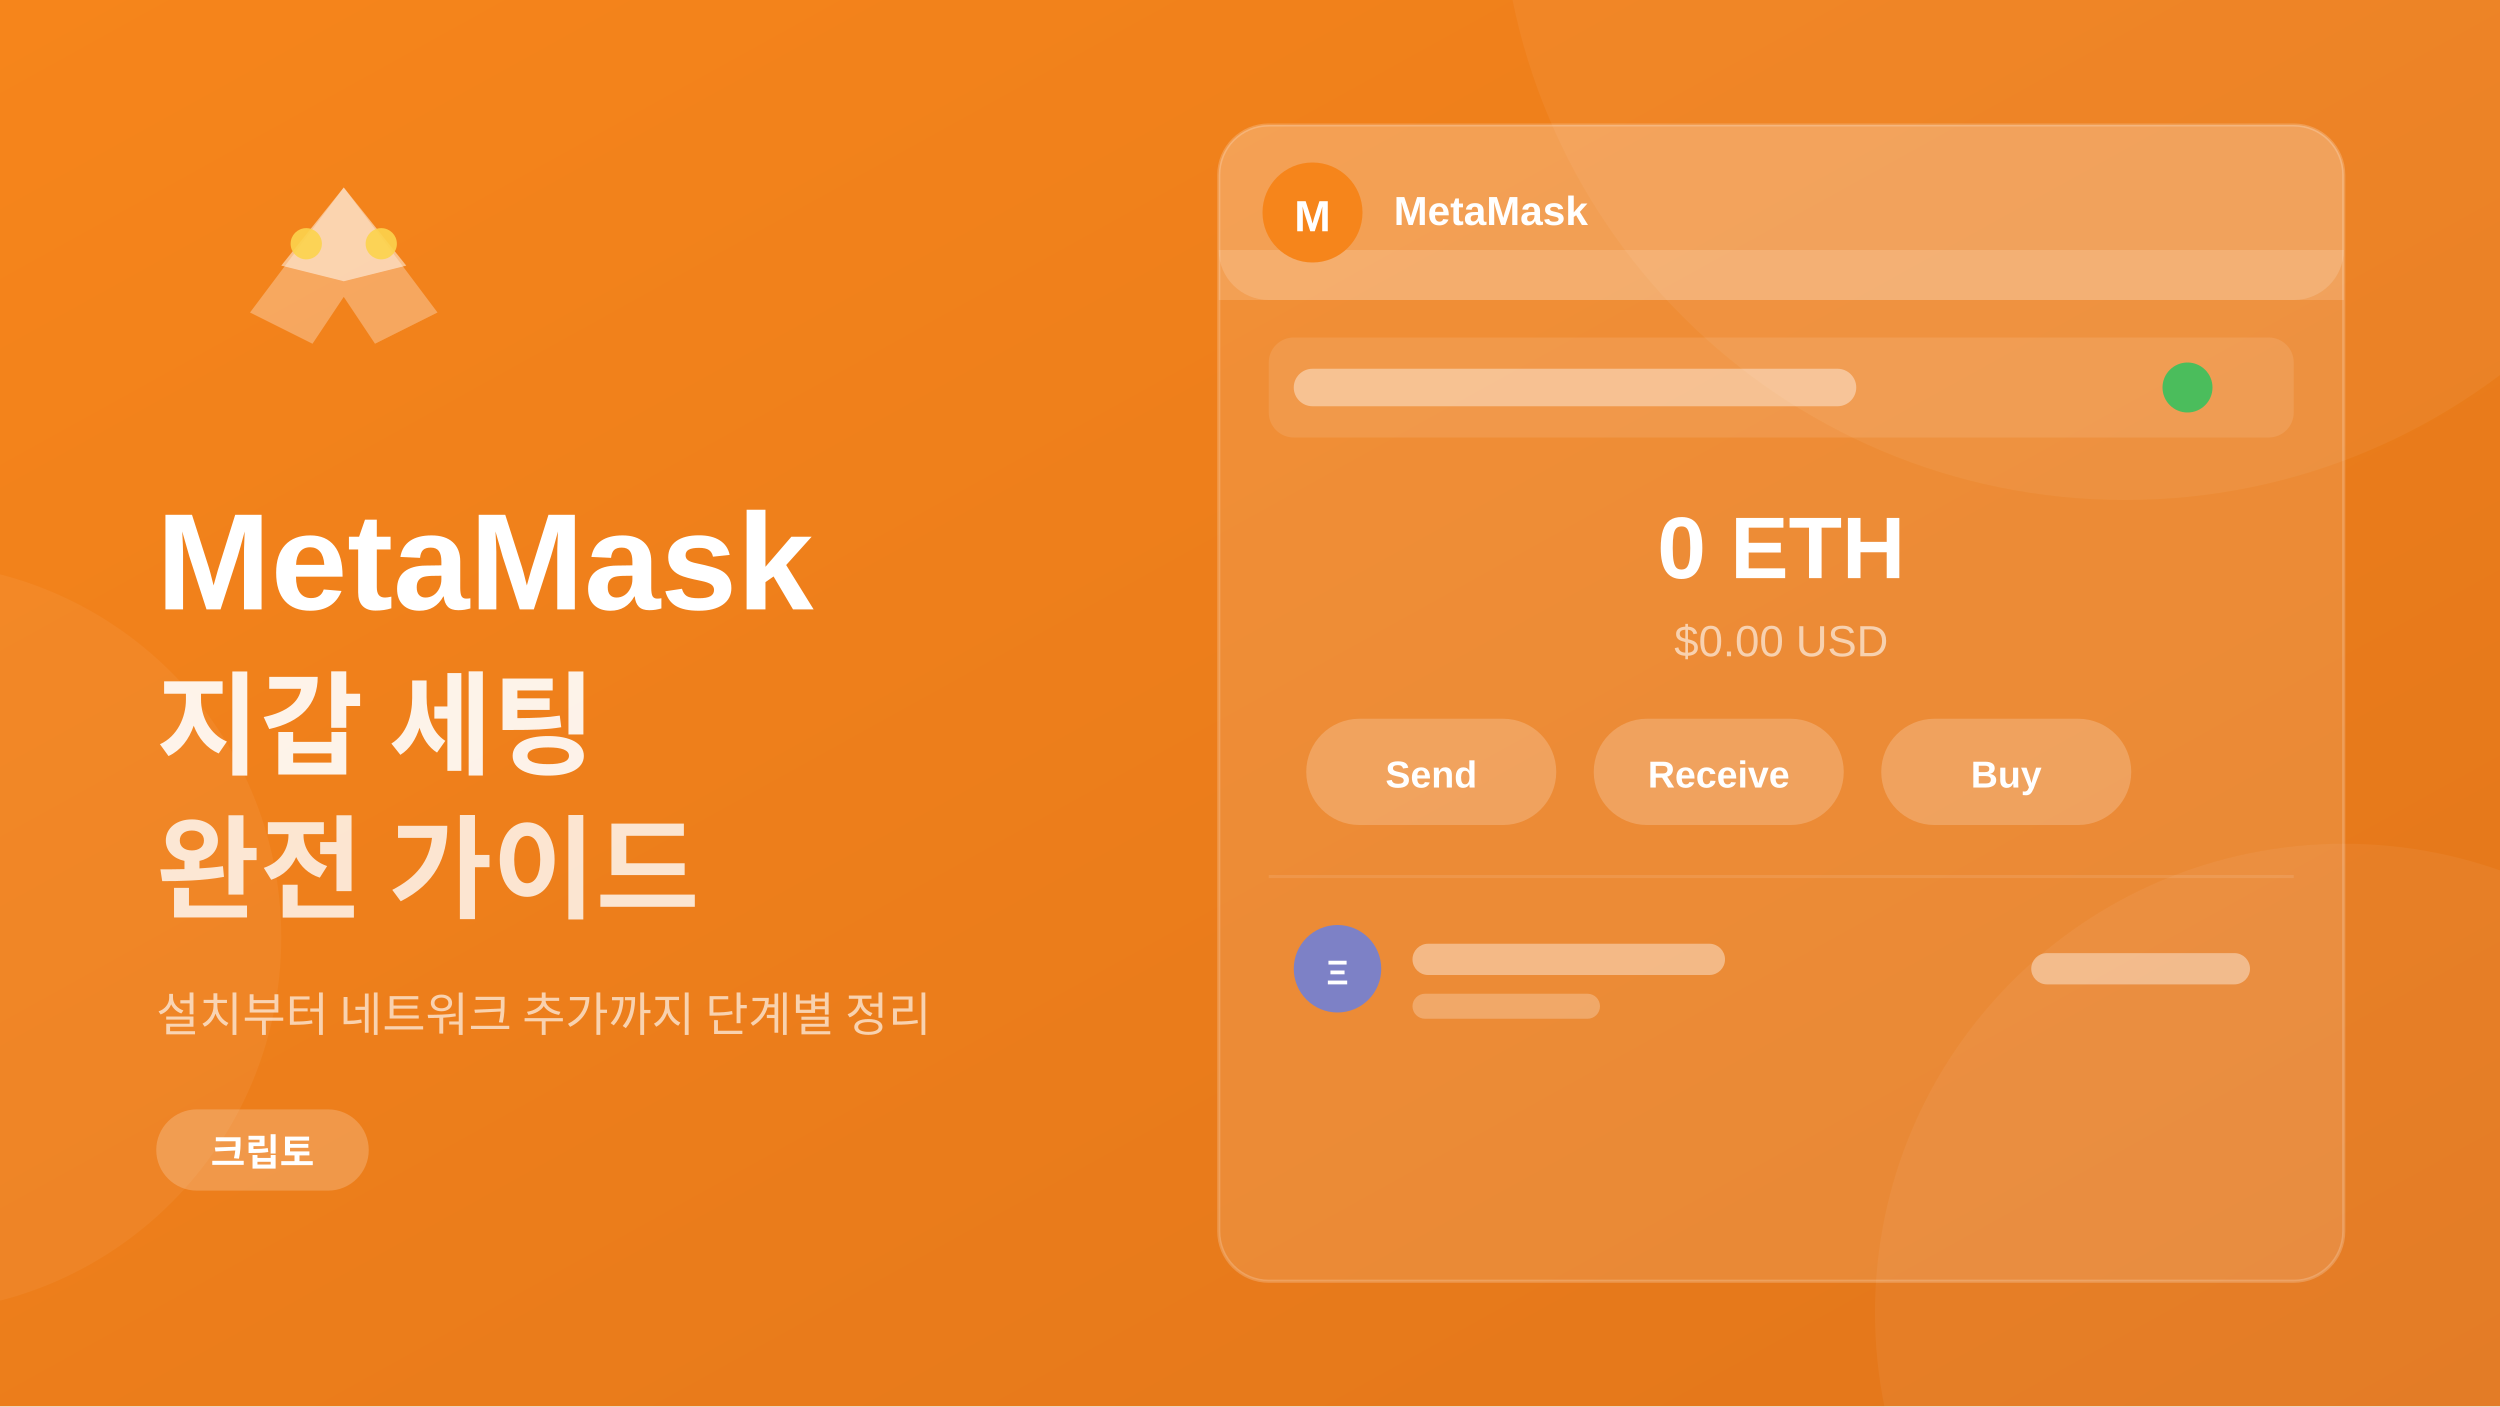
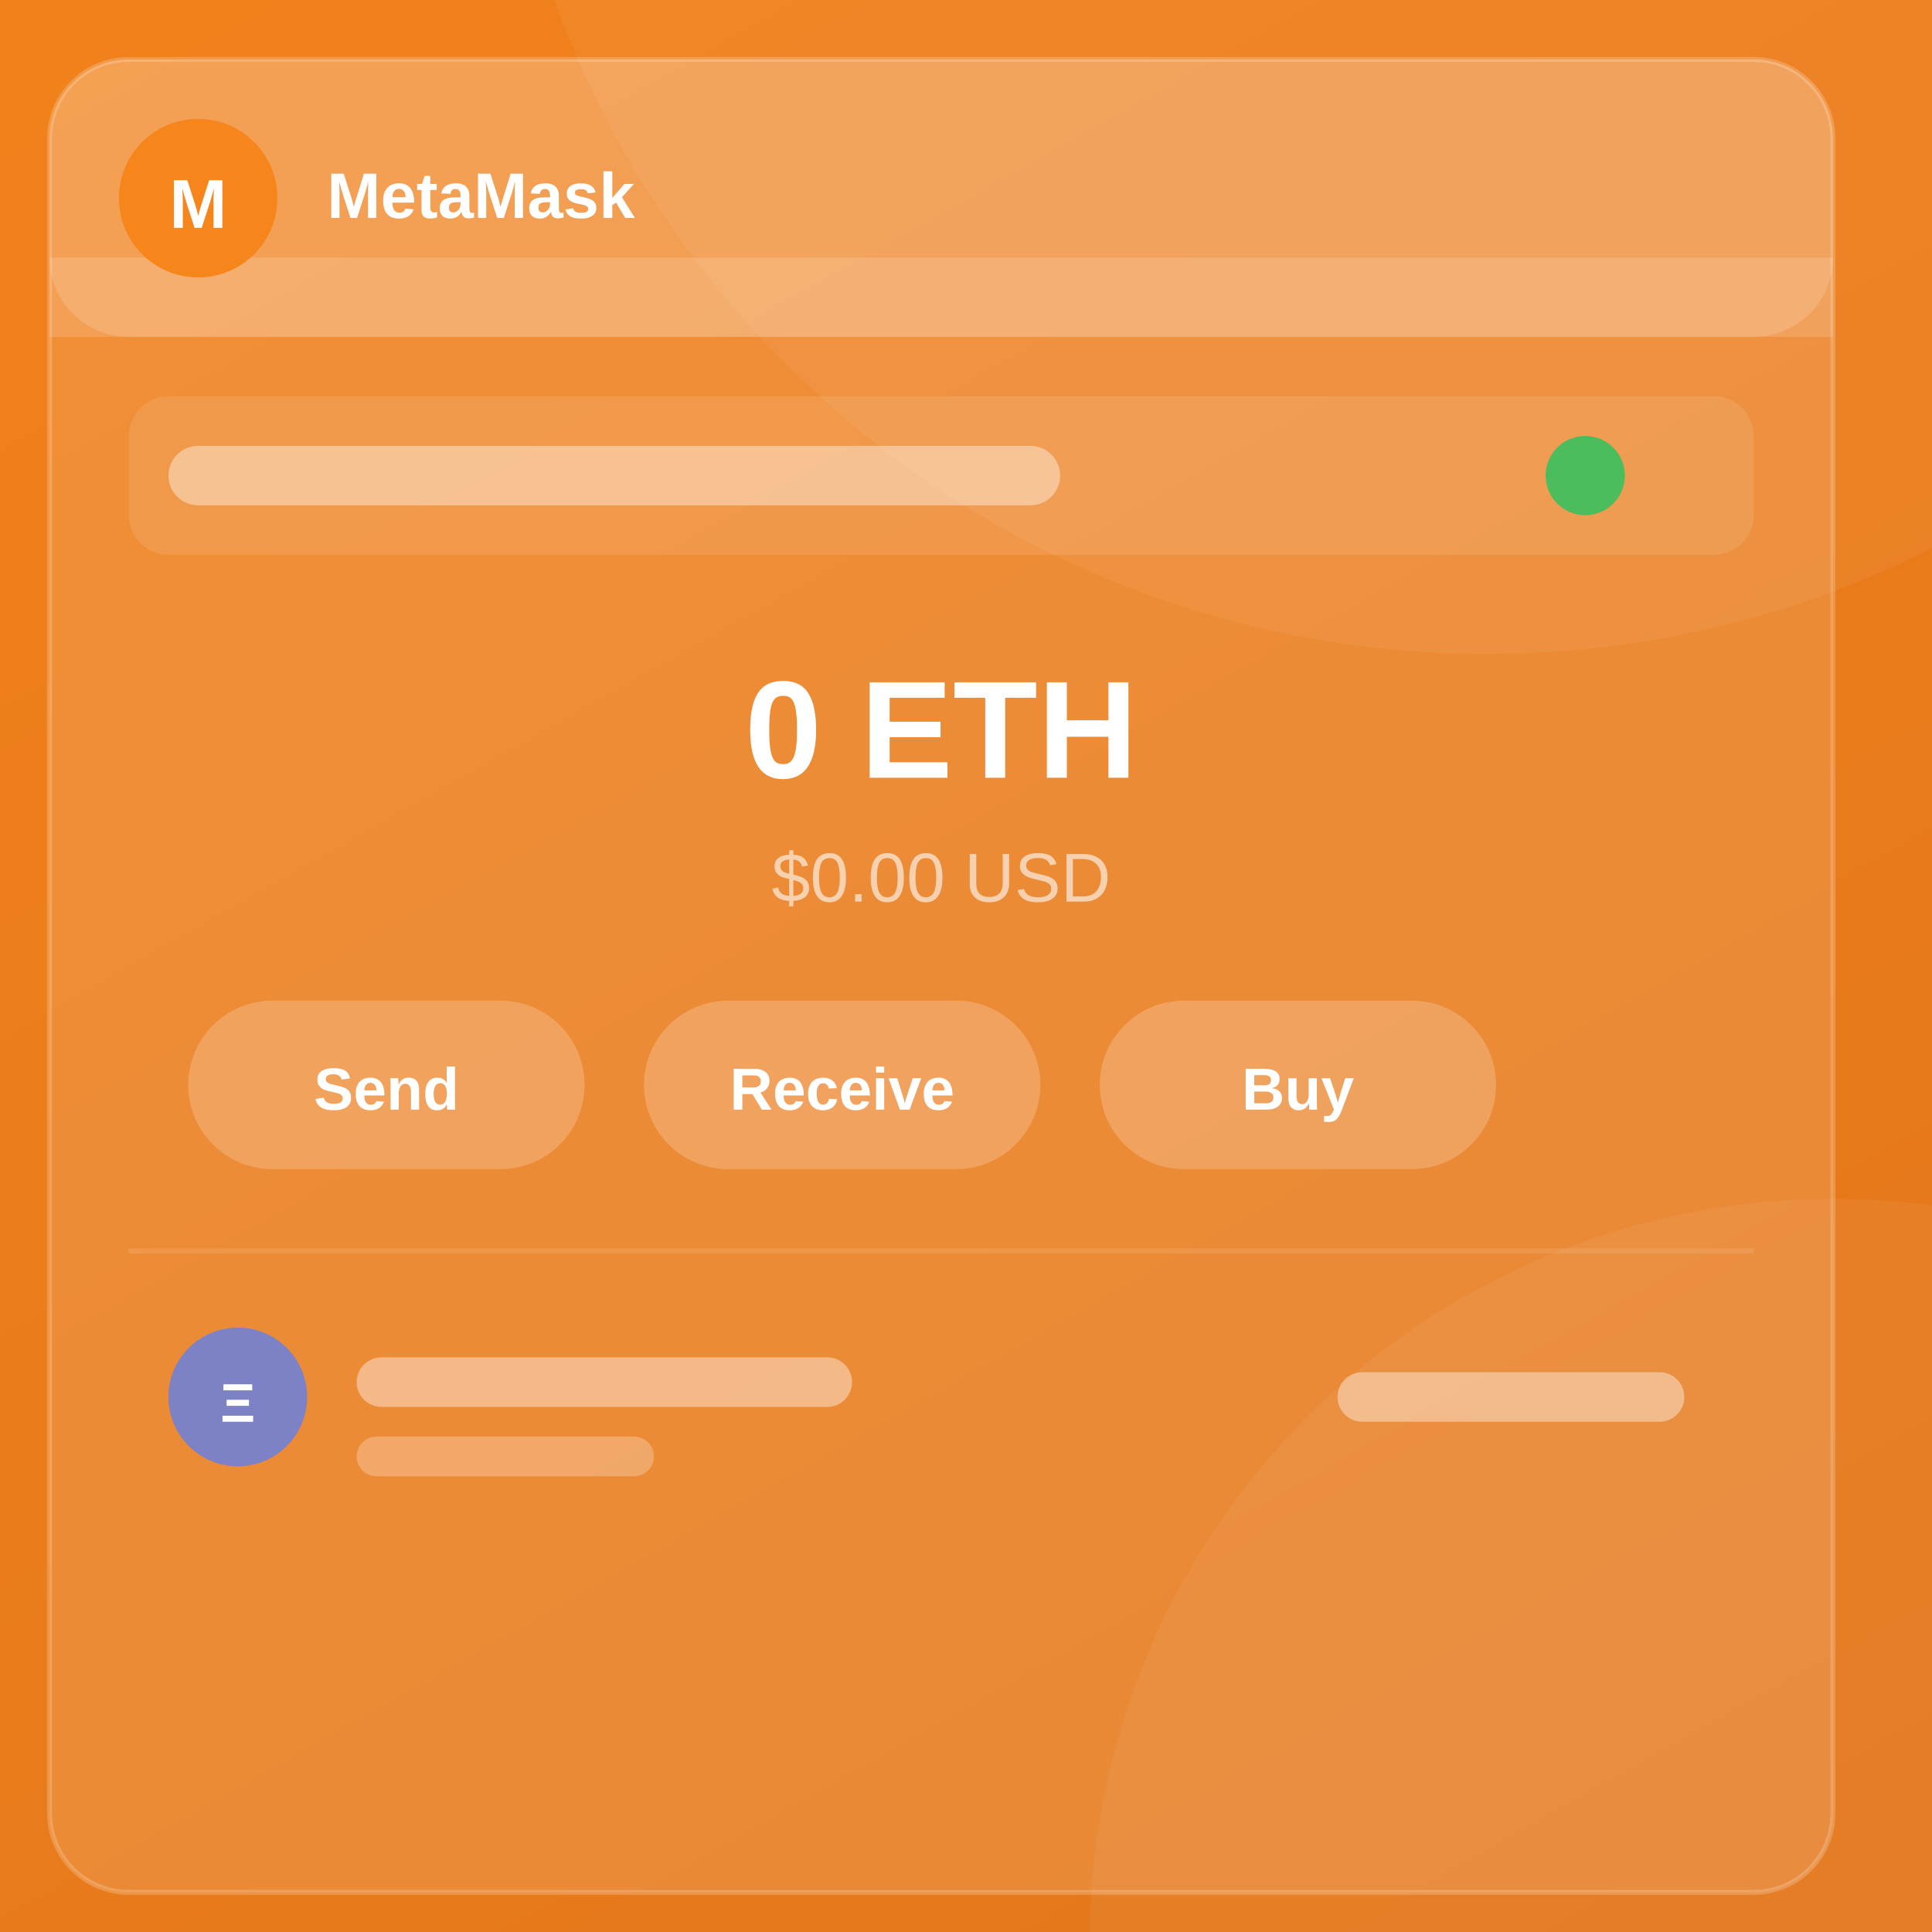
- <svg xmlns="http://www.w3.org/2000/svg" width="800" height="450" viewBox="0 0 800 450">
+ <svg xmlns="http://www.w3.org/2000/svg" width="390" height="390" viewBox="380 28 390 390">
  <defs>
    <linearGradient id="bg" x1="0%" y1="0%" x2="100%" y2="100%">
      <stop offset="0%" style="stop-color:#f6851b" />
      <stop offset="100%" style="stop-color:#e2761b" />
    </linearGradient>
    <linearGradient id="card" x1="0%" y1="0%" x2="100%" y2="100%">
      <stop offset="0%" style="stop-color:#ffffff;stop-opacity:0.1" />
      <stop offset="100%" style="stop-color:#ffffff;stop-opacity:0.02" />
    </linearGradient>
  </defs>
  <rect width="800" height="450" fill="url(#bg)" />
  <circle cx="680" cy="-40" r="200" fill="white" fill-opacity="0.05" />
  <circle cx="750" cy="420" r="150" fill="white" fill-opacity="0.05" />
  <circle cx="-30" cy="300" r="120" fill="white" fill-opacity="0.05" />
  <rect x="390" y="40" width="360" height="370" rx="16" fill="white" fill-opacity="0.12" stroke="white" stroke-opacity="0.2" stroke-width="1" />
  <rect x="390" y="40" width="360" height="56" rx="16" fill="white" fill-opacity="0.15" />
  <rect x="390" y="80" width="360" height="16" fill="white" fill-opacity="0.15" />
  <circle cx="420" cy="68" r="16" fill="#f6851b" />
  <text x="420" y="74" font-family="Arial" font-size="14" font-weight="bold" fill="white" text-anchor="middle">M</text>
  <text x="446" y="72" font-family="'Segoe UI', Arial, sans-serif" font-size="13" font-weight="700" fill="white">MetaMask</text>
  <rect x="406" y="108" width="328" height="32" rx="8" fill="white" fill-opacity="0.1" />
  <rect x="414" y="118" width="180" height="12" rx="6" fill="white" fill-opacity="0.4" />
  <circle cx="700" cy="124" r="8" fill="#22c55e" fill-opacity="0.8" />
  <text x="570" y="185" font-family="'Segoe UI', Arial, sans-serif" font-size="28" font-weight="800" fill="white" text-anchor="middle">0 ETH</text>
  <text x="570" y="210" font-family="'Segoe UI', Arial, sans-serif" font-size="14" fill="white" fill-opacity="0.6" text-anchor="middle">$0.00 USD</text>
  <rect x="418" y="230" width="80" height="34" rx="17" fill="white" fill-opacity="0.2" />
  <text x="458" y="252" font-family="'Segoe UI', Arial, sans-serif" font-size="12" font-weight="600" fill="white" text-anchor="middle">Send</text>
  <rect x="510" y="230" width="80" height="34" rx="17" fill="white" fill-opacity="0.2" />
  <text x="550" y="252" font-family="'Segoe UI', Arial, sans-serif" font-size="12" font-weight="600" fill="white" text-anchor="middle">Receive</text>
  <rect x="602" y="230" width="80" height="34" rx="17" fill="white" fill-opacity="0.2" />
  <text x="642" y="252" font-family="'Segoe UI', Arial, sans-serif" font-size="12" font-weight="600" fill="white" text-anchor="middle">Buy</text>
  <rect x="406" y="280" width="328" height="1" fill="white" fill-opacity="0.1" />
  <circle cx="428" cy="310" r="14" fill="#627eea" fill-opacity="0.8" />
  <text x="428" y="315" font-family="Arial" font-size="11" font-weight="bold" fill="white" text-anchor="middle">Ξ</text>
  <rect x="452" y="302" width="100" height="10" rx="5" fill="white" fill-opacity="0.4" />
  <rect x="452" y="318" width="60" height="8" rx="4" fill="white" fill-opacity="0.25" />
  <rect x="650" y="305" width="70" height="10" rx="5" fill="white" fill-opacity="0.4" />
  <polygon points="110,60 80,100 100,110 110,95 120,110 140,100" fill="white" fill-opacity="0.3" />
  <polygon points="110,60 90,85 110,90 130,85" fill="white" fill-opacity="0.5" />
  <circle cx="98" cy="78" r="5" fill="#fcd34d" fill-opacity="0.9" />
  <circle cx="122" cy="78" r="5" fill="#fcd34d" fill-opacity="0.9" />
  <text x="50" y="195" font-family="'Segoe UI', Arial, sans-serif" font-size="44" font-weight="800" fill="white">MetaMask</text>
  <text x="50" y="245" font-family="'Segoe UI', Arial, sans-serif" font-size="36" font-weight="800" fill="white" fill-opacity="0.9">지갑 세팅</text>
  <text x="50" y="291" font-family="'Segoe UI', Arial, sans-serif" font-size="36" font-weight="800" fill="white" fill-opacity="0.8">완전 가이드</text>
  <text x="50" y="330" font-family="'Segoe UI', Arial, sans-serif" font-size="15" fill="white" fill-opacity="0.65">설치부터 네트워크 추가까지 단계별 정리</text>
  <rect x="50" y="355" width="68" height="26" rx="13" fill="white" fill-opacity="0.2" />
  <text x="84" y="373" font-family="'Segoe UI', Arial, sans-serif" font-size="12" font-weight="600" fill="white" text-anchor="middle">크립토</text>
</svg>
